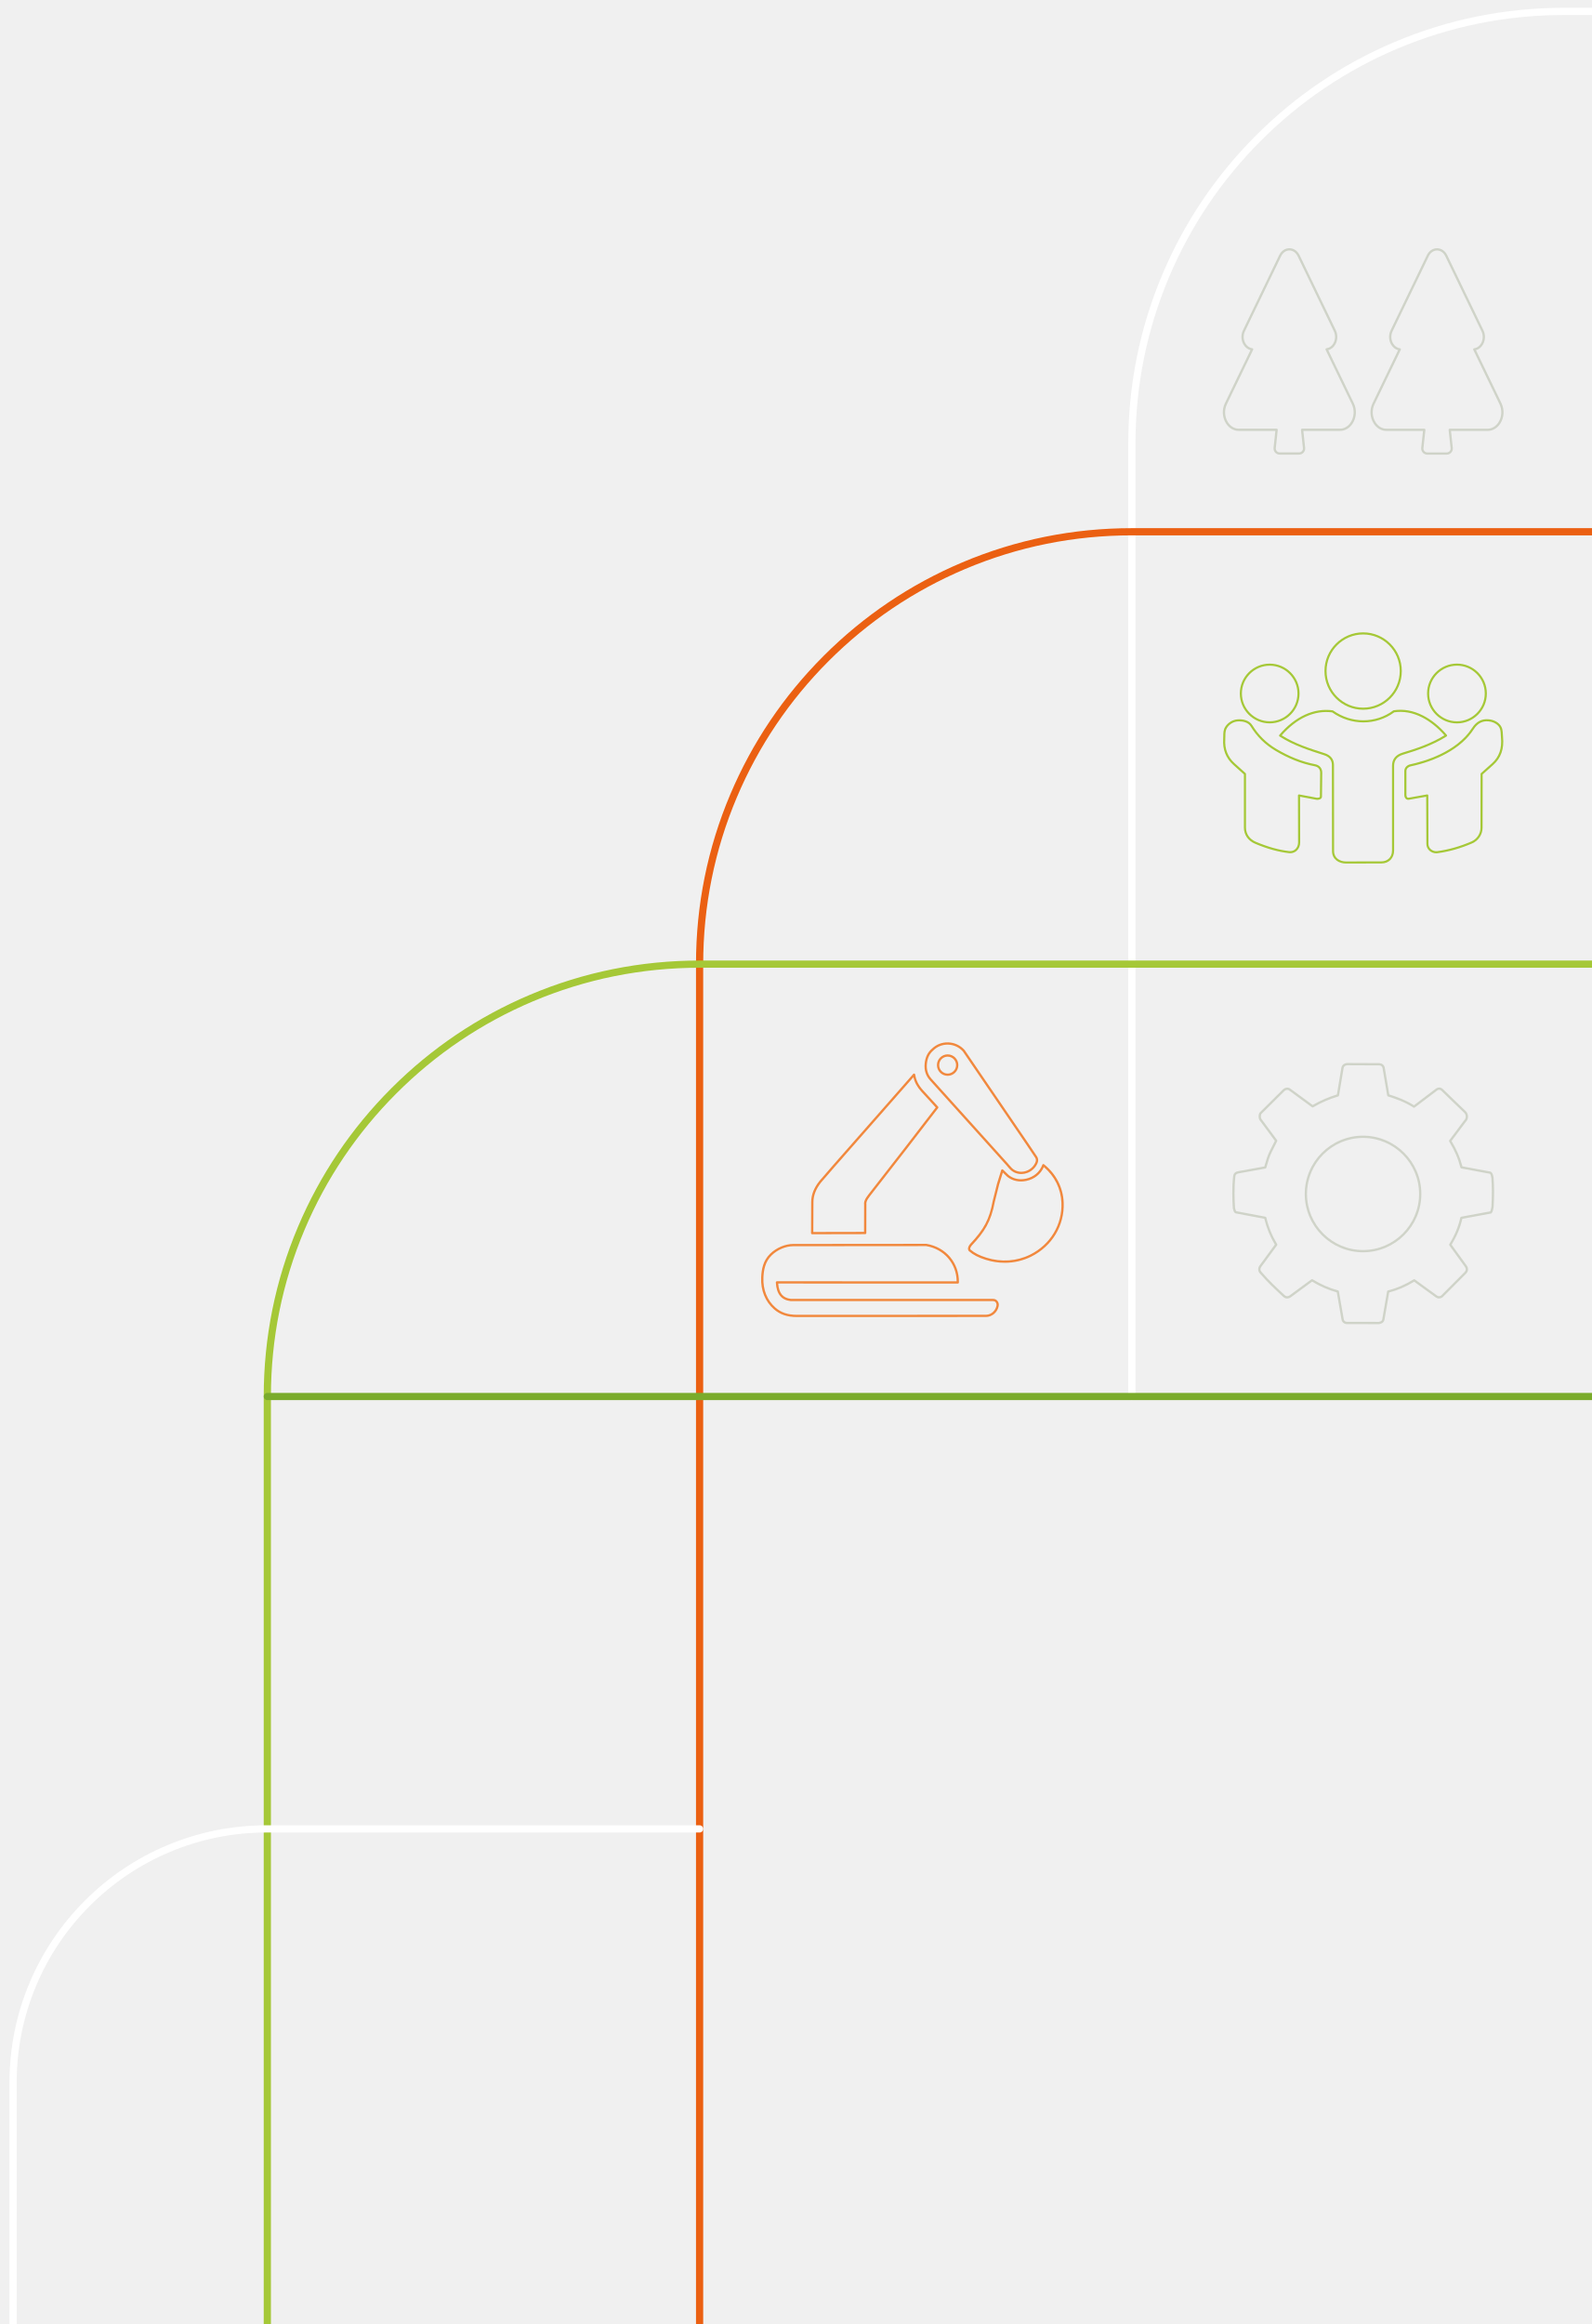
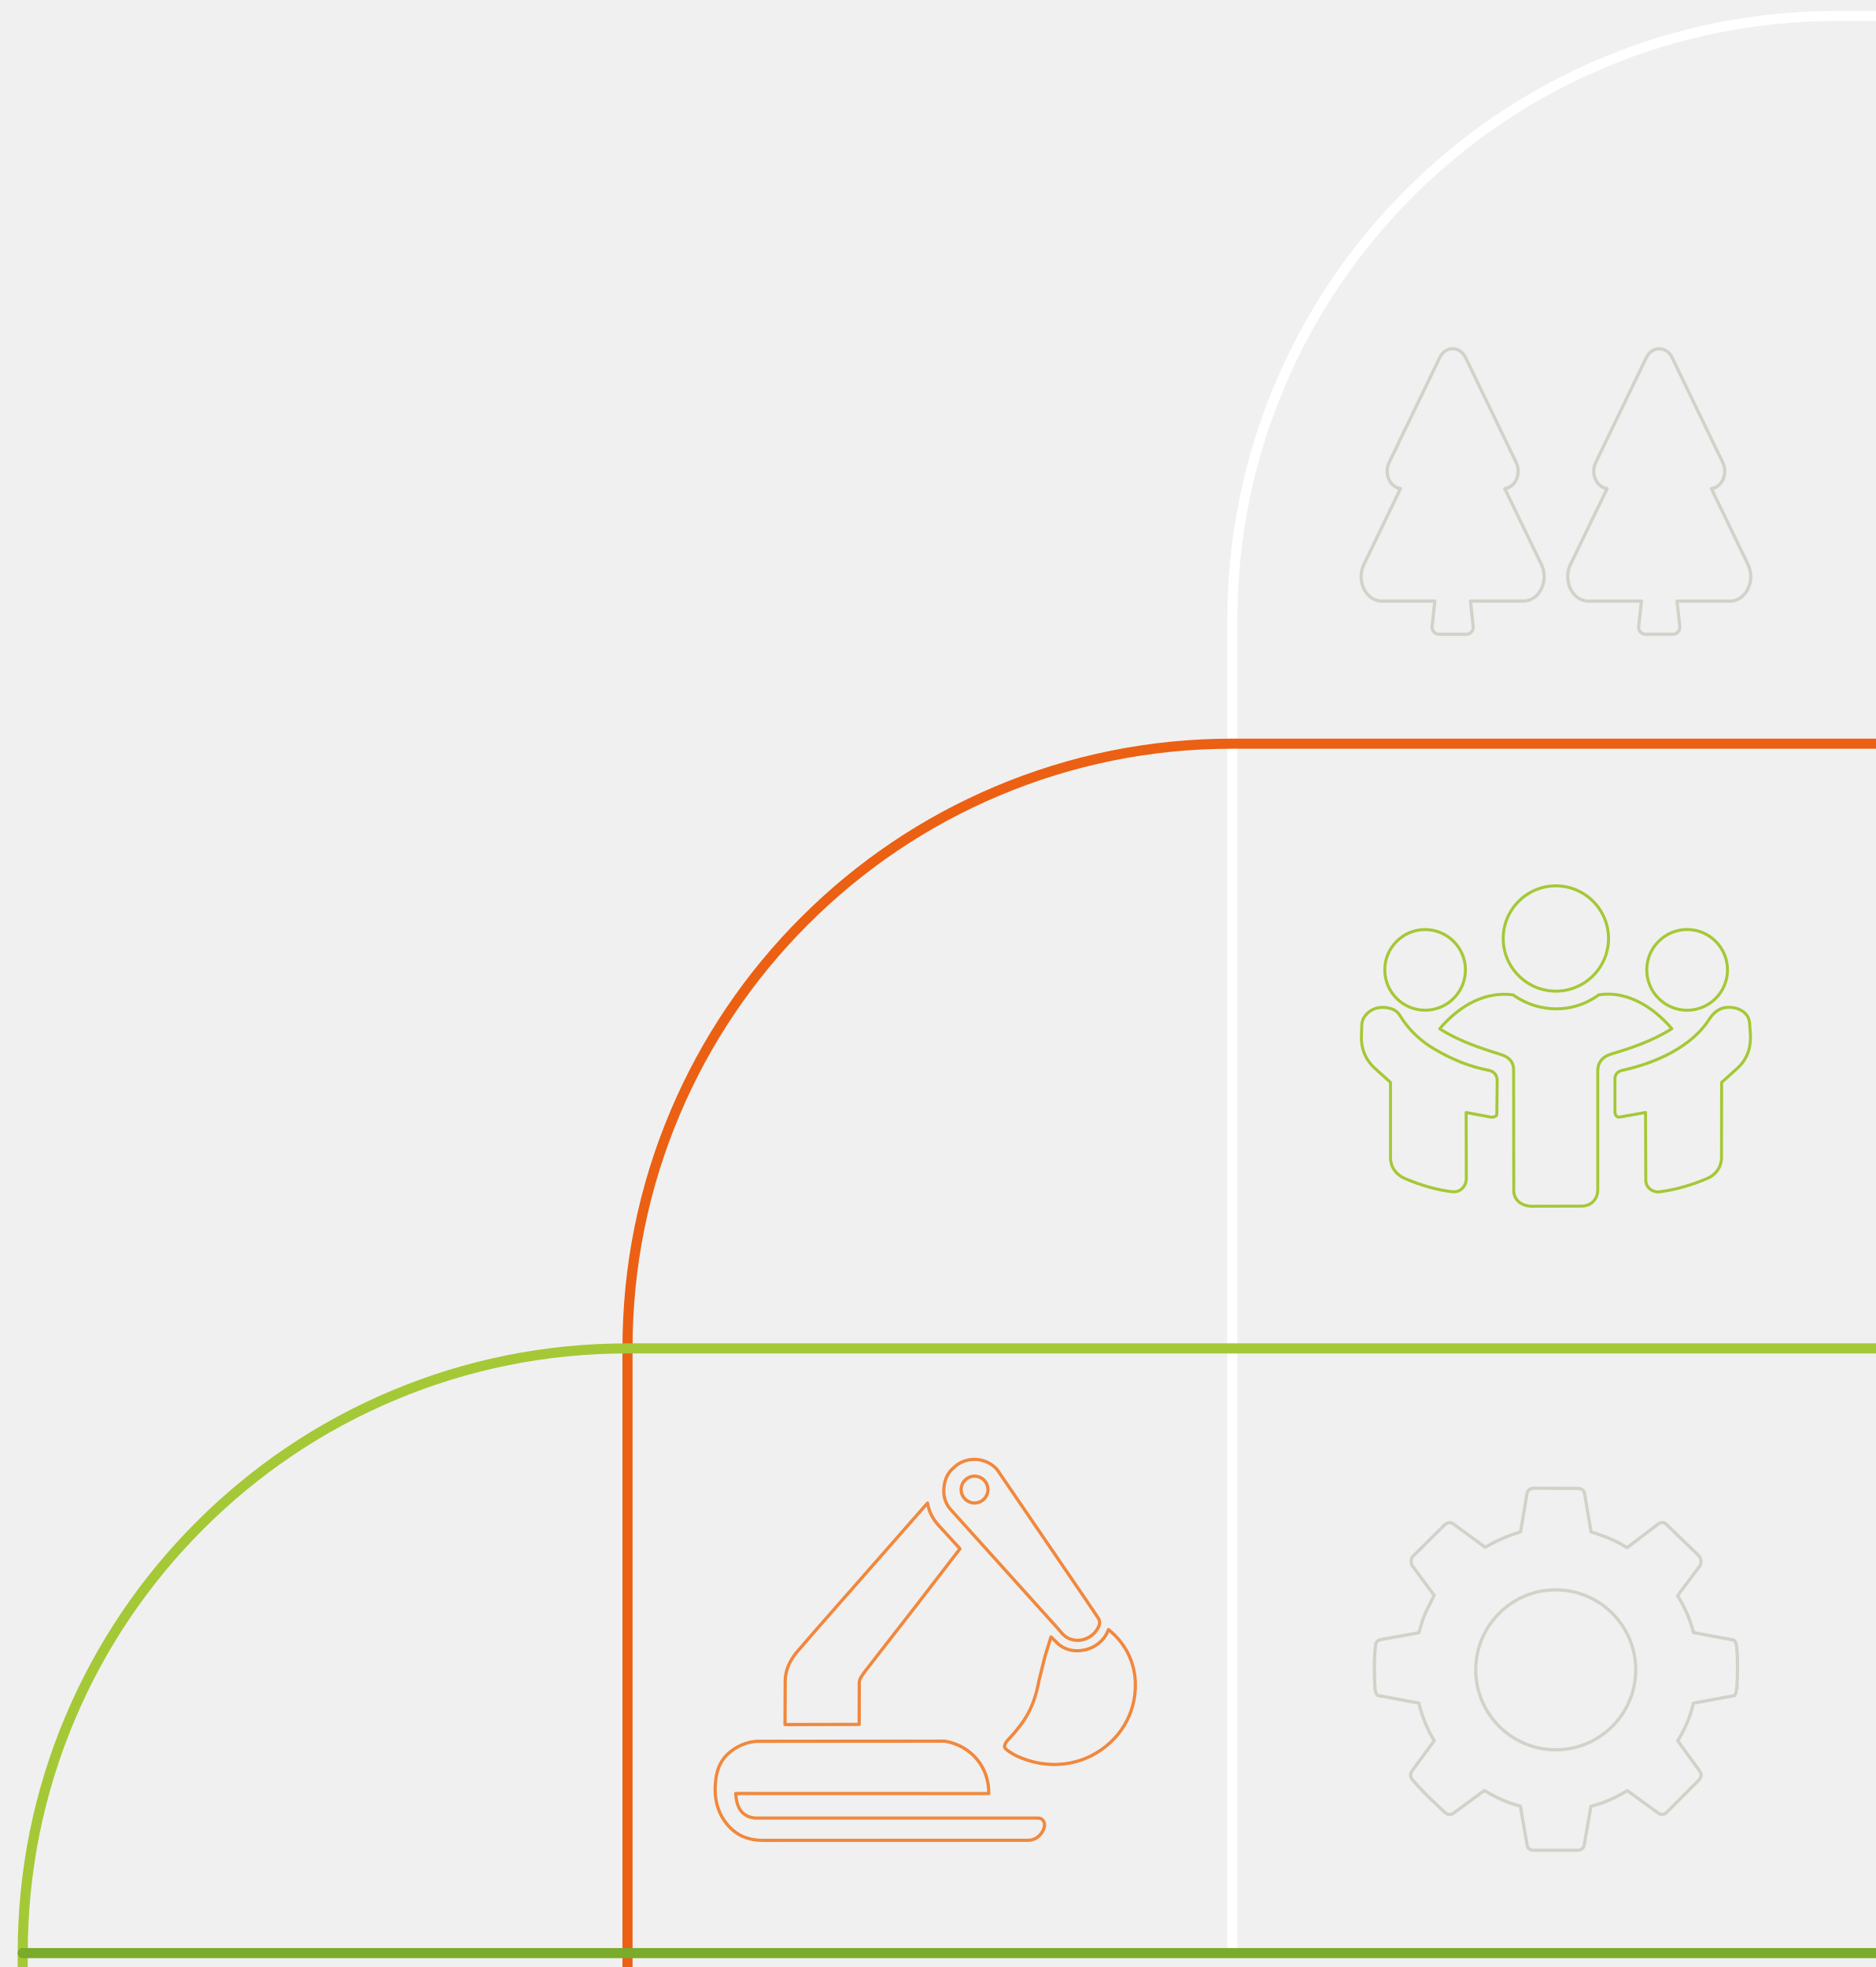
- <svg xmlns="http://www.w3.org/2000/svg" viewBox="3600 580 3486.6 5089.3">
+ <svg xmlns="http://www.w3.org/2000/svg" viewBox="4150 580 2936.6 3080">
  <path d="M6079.30 3646.11 C6074.94 3646.11 6071.41 3642.58 6071.41 3638.22 L6071.41 1551.83 C6071.41 1422.94 6096.65 1297.90 6146.44 1180.19 C6194.53 1066.50 6263.37 964.39 6351.05 876.71 C6438.73 789.03 6540.83 720.19 6654.52 672.10 C6772.24 622.32 6897.27 597.07 7026.16 597.07 L7105.07 597.07 C7109.42 597.07 7112.96 600.60 7112.96 604.96 C7112.96 609.32 7109.42 612.85 7105.07 612.85 L7026.16 612.85 C6899.40 612.85 6776.43 637.68 6660.67 686.64 C6548.86 733.93 6448.44 801.64 6362.21 887.87 C6275.97 974.11 6208.26 1074.53 6160.97 1186.34 C6112.01 1302.09 6087.19 1425.06 6087.19 1551.83 L6087.19 3638.22 C6087.19 3642.58 6083.65 3646.11 6079.30 3646.11" fill="#FFFFFF" />
  <path d="M5132.43 5699.10 C5128.08 5699.10 5124.54 5695.57 5124.54 5691.21 L5124.54 2691.36 C5124.54 2562.47 5149.79 2437.43 5199.58 2319.72 C5247.66 2206.03 5316.50 2103.92 5404.18 2016.24 C5491.86 1928.56 5593.97 1859.72 5707.66 1811.64 C5825.37 1761.85 5950.41 1736.60 6079.30 1736.60 L7105.07 1736.60 C7109.42 1736.60 7112.96 1740.14 7112.96 1744.49 C7112.96 1748.85 7109.42 1752.38 7105.07 1752.38 L6079.30 1752.38 C5952.53 1752.38 5829.56 1777.21 5713.81 1826.17 C5602.00 1873.46 5501.58 1941.17 5415.34 2027.40 C5329.11 2113.64 5261.40 2214.06 5214.11 2325.87 C5165.15 2441.62 5140.32 2564.59 5140.32 2691.36 L5140.32 5691.21 C5140.32 5695.57 5136.79 5699.10 5132.43 5699.10" fill="#EB6012" />
  <path d="M4185.57 5713.09 C4181.21 5713.09 4177.68 5709.56 4177.68 5705.20 L4177.68 3638.22 C4177.68 3509.33 4202.92 3384.30 4252.71 3266.58 C4300.80 3152.89 4369.64 3050.79 4457.32 2963.11 C4545.00 2875.43 4647.11 2806.59 4760.80 2758.50 C4878.51 2708.71 5003.55 2683.47 5132.43 2683.47 L7105.07 2683.47 C7109.42 2683.47 7112.96 2687.00 7112.96 2691.36 C7112.96 2695.71 7109.42 2699.25 7105.07 2699.25 L5132.43 2699.25 C5005.67 2699.25 4882.70 2724.07 4766.95 2773.03 C4655.13 2820.32 4554.72 2888.03 4468.48 2974.27 C4382.24 3060.50 4314.54 3160.92 4267.25 3272.73 C4218.29 3388.49 4193.46 3511.46 4193.46 3638.22 L4193.46 5705.20 C4193.46 5709.56 4189.93 5713.09 4185.57 5713.09" fill="#A5C837" />
  <path d="M7105.07 3646.11 L4185.57 3646.11 C4181.21 3646.11 4177.68 3642.58 4177.68 3638.22 C4177.68 3633.86 4181.21 3630.33 4185.57 3630.33 L7105.07 3630.33 C7109.42 3630.33 7112.96 3633.86 7112.96 3638.22 C7112.96 3642.58 7109.42 3646.11 7105.07 3646.11" fill="#7AAB2B" />
  <path d="M3628.67 5691.21 C3624.31 5691.21 3620.78 5687.68 3620.78 5683.32 L3620.78 5140.69 C3620.78 5064.62 3635.68 4990.82 3665.06 4921.35 C3693.45 4854.25 3734.07 4793.99 3785.82 4742.24 C3837.57 4690.49 3897.83 4649.86 3964.93 4621.48 C4034.41 4592.09 4108.21 4577.19 4184.28 4577.19 L5132.43 4577.19 C5136.79 4577.19 5140.32 4580.73 5140.32 4585.08 C5140.32 4589.44 5136.79 4592.97 5132.43 4592.97 L4184.28 4592.97 C4110.33 4592.97 4038.60 4607.45 3971.08 4636.01 C3905.86 4663.60 3847.29 4703.09 3796.98 4753.40 C3746.68 4803.70 3707.18 4862.28 3679.60 4927.50 C3651.04 4995.02 3636.56 5066.75 3636.56 5140.69 L3636.56 5683.32 C3636.56 5687.68 3633.03 5691.21 3628.67 5691.21" fill="#FFFFFF" />
  <path d="M6747.71 1128.62 C6747.70 1128.62 6747.69 1128.62 6747.69 1128.62 C6740.22 1128.63 6733.53 1133.28 6729.80 1141.06 L6650.52 1305.38 C6646.57 1313.56 6646.81 1323.55 6651.14 1331.45 C6654.62 1337.79 6660.19 1341.84 6666.43 1342.57 C6667.24 1342.66 6667.95 1343.14 6668.34 1343.86 C6668.74 1344.57 6668.76 1345.43 6668.40 1346.17 L6610.98 1465.11 C6604.91 1477.70 6605.70 1492.79 6613.04 1504.47 C6618.73 1513.53 6627.45 1518.73 6636.96 1518.73 L6719.83 1518.73 C6720.54 1518.73 6721.23 1519.03 6721.71 1519.56 C6722.18 1520.10 6722.41 1520.81 6722.34 1521.52 L6718.05 1561.31 C6717.80 1563.74 6718.56 1566.08 6720.19 1567.89 C6721.81 1569.69 6724.04 1570.68 6726.47 1570.68 L6768.93 1570.68 C6771.35 1570.68 6773.67 1569.65 6775.28 1567.84 C6776.89 1566.04 6777.63 1563.72 6777.35 1561.32 L6773.07 1521.52 C6772.99 1520.81 6773.22 1520.10 6773.70 1519.56 C6774.18 1519.03 6774.86 1518.73 6775.57 1518.73 L6858.45 1518.73 C6867.95 1518.73 6876.67 1513.53 6882.36 1504.47 C6889.70 1492.79 6890.49 1477.70 6884.42 1465.11 C6884.34 1464.95 6884.28 1464.78 6884.24 1464.61 L6827.06 1346.17 C6826.71 1345.43 6826.73 1344.57 6827.13 1343.85 C6827.52 1343.14 6828.24 1342.66 6829.05 1342.57 C6835.26 1341.86 6840.81 1337.84 6844.29 1331.53 C6848.66 1323.60 6848.91 1313.59 6844.94 1305.39 L6765.67 1141.07 C6761.90 1133.27 6755.19 1128.62 6747.71 1128.62 M6768.93 1575.73 L6726.47 1575.73 C6722.65 1575.73 6719.00 1574.10 6716.44 1571.26 C6713.88 1568.42 6712.64 1564.60 6713.04 1560.78 L6717.02 1523.77 L6636.96 1523.77 C6625.68 1523.77 6615.41 1517.71 6608.77 1507.15 C6600.52 1494.01 6599.62 1477.06 6606.44 1462.92 L6662.44 1346.91 C6655.98 1345.13 6650.37 1340.52 6646.72 1333.88 C6641.54 1324.43 6641.26 1312.95 6645.98 1303.19 L6725.26 1138.87 C6729.85 1129.31 6738.23 1123.59 6747.68 1123.57 L6747.71 1123.57 C6757.17 1123.57 6765.58 1129.29 6770.21 1138.87 L6849.48 1303.19 C6854.15 1312.84 6853.85 1324.63 6848.71 1333.97 C6845.06 1340.58 6839.47 1345.17 6833.03 1346.92 L6889.03 1462.92 C6889.11 1463.08 6889.17 1463.26 6889.21 1463.44 C6895.76 1477.48 6894.78 1494.18 6886.63 1507.15 C6880.00 1517.71 6869.72 1523.77 6858.45 1523.77 L6778.38 1523.77 L6782.36 1560.77 C6782.80 1564.54 6781.58 1568.35 6779.04 1571.20 C6776.47 1574.08 6772.79 1575.73 6768.93 1575.73" fill="#CFD3C8" />
  <path d="M6424.29 1128.55 C6424.28 1128.55 6424.27 1128.55 6424.26 1128.55 C6416.80 1128.57 6410.11 1133.22 6406.38 1141.00 L6327.10 1305.32 C6323.15 1313.50 6323.38 1323.49 6327.72 1331.39 C6331.20 1337.73 6336.77 1341.78 6343.00 1342.51 C6343.81 1342.60 6344.53 1343.08 6344.92 1343.80 C6345.31 1344.51 6345.34 1345.37 6344.98 1346.11 L6287.56 1465.05 C6281.49 1477.64 6282.28 1492.73 6289.62 1504.41 C6295.31 1513.47 6304.03 1518.66 6313.53 1518.66 L6396.41 1518.66 C6397.12 1518.66 6397.80 1518.97 6398.28 1519.50 C6398.76 1520.03 6398.99 1520.74 6398.91 1521.46 L6394.63 1561.25 C6394.38 1563.67 6395.13 1566.01 6396.77 1567.83 C6398.39 1569.63 6400.62 1570.62 6403.05 1570.62 L6445.51 1570.62 C6447.93 1570.62 6450.24 1569.59 6451.86 1567.78 C6453.47 1565.97 6454.20 1563.66 6453.93 1561.26 L6449.64 1521.46 C6449.57 1520.74 6449.80 1520.03 6450.28 1519.50 C6450.75 1518.97 6451.44 1518.66 6452.15 1518.66 L6535.02 1518.66 C6544.53 1518.66 6553.25 1513.47 6558.94 1504.41 C6566.28 1492.73 6567.07 1477.64 6561.00 1465.04 L6503.58 1346.11 C6503.20 1345.33 6503.25 1344.40 6503.71 1343.67 C6504.16 1342.96 6504.92 1342.52 6505.75 1342.49 C6511.91 1341.75 6517.41 1337.74 6520.87 1331.47 C6525.24 1323.54 6525.49 1313.52 6521.52 1305.32 L6442.24 1141.00 C6438.48 1133.21 6431.77 1128.55 6424.29 1128.55 M6445.51 1575.67 L6403.05 1575.67 C6399.23 1575.67 6395.58 1574.04 6393.02 1571.20 C6390.46 1568.35 6389.22 1564.53 6389.61 1560.71 L6393.60 1523.71 L6313.53 1523.71 C6302.26 1523.71 6291.98 1517.65 6285.35 1507.09 C6277.10 1493.95 6276.20 1477.00 6283.02 1462.86 L6339.02 1346.85 C6332.56 1345.07 6326.95 1340.46 6323.30 1333.82 C6318.11 1324.36 6317.84 1312.89 6322.56 1303.13 L6401.83 1138.81 C6406.42 1129.25 6414.81 1123.52 6424.26 1123.51 L6424.29 1123.51 C6433.75 1123.51 6442.16 1129.23 6446.79 1138.81 L6526.06 1303.13 C6530.73 1312.77 6530.43 1324.57 6525.29 1333.90 C6521.63 1340.54 6516.01 1345.13 6509.55 1346.88 L6565.54 1462.85 C6572.36 1477.00 6571.46 1493.95 6563.21 1507.09 C6556.57 1517.65 6546.30 1523.71 6535.02 1523.71 L6454.96 1523.71 L6458.94 1560.71 C6459.37 1564.48 6458.16 1568.29 6455.62 1571.14 C6453.05 1574.02 6449.37 1575.67 6445.51 1575.67" fill="#CFD3C8" />
  <path d="M5628.94 3308.87 L5337.49 3309.11 C5321.09 3309.11 5303.04 3316.78 5290.37 3329.13 C5275.75 3343.37 5273.03 3361.63 5272.29 3377.60 C5271.05 3404.11 5280.41 3427.51 5298.65 3443.49 C5310.91 3454.21 5325.62 3459.20 5344.95 3459.20 L5759.75 3459.07 C5772.18 3459.07 5780.83 3448.88 5782.66 3439.29 C5783.22 3436.36 5782.57 3433.81 5780.73 3431.69 C5779.05 3429.80 5777.52 3429.31 5773.27 3429.31 L5332.04 3429.31 C5331.95 3429.31 5331.86 3429.31 5331.76 3429.30 C5311.32 3427.02 5300.72 3413.66 5299.37 3388.45 C5299.33 3387.76 5299.58 3387.08 5300.05 3386.58 C5300.53 3386.08 5301.19 3385.79 5301.88 3385.79 L5301.89 3385.79 L5695.46 3385.91 C5695.06 3347.08 5668.04 3315.61 5628.94 3308.87 M5344.95 3464.24 C5324.61 3464.24 5308.38 3458.69 5295.33 3447.28 C5275.91 3430.27 5265.94 3405.44 5267.25 3377.37 C5268.03 3360.41 5270.98 3340.99 5286.85 3325.52 C5300.43 3312.29 5319.83 3304.07 5337.49 3304.07 L5629.15 3303.82 L5629.15 3303.82 C5629.29 3303.82 5629.43 3303.83 5629.57 3303.86 C5672.13 3311.09 5701.30 3345.89 5700.49 3388.48 C5700.46 3389.86 5699.34 3390.96 5697.97 3390.96 L5697.97 3390.96 L5304.58 3390.84 C5306.32 3411.95 5314.91 3422.30 5332.18 3424.27 L5773.27 3424.27 C5778.21 3424.27 5781.47 3424.92 5784.51 3428.36 C5787.41 3431.68 5788.47 3435.78 5787.61 3440.24 C5785.02 3453.85 5773.04 3464.12 5759.75 3464.12 Z" fill="#F1883D" />
  <path d="M5398.40 3169.76 C5387.32 3183.87 5381.90 3197.89 5381.85 3212.64 L5381.55 3277.86 L5492.61 3277.63 L5492.78 3217.05 C5492.66 3216.76 5492.60 3216.43 5492.60 3216.10 C5492.66 3208.78 5496.44 3203.59 5500.09 3198.57 C5500.75 3197.66 5501.41 3196.76 5502.04 3195.84 C5502.07 3195.80 5502.10 3195.76 5502.13 3195.73 L5583.05 3091.74 L5649.68 3005.22 L5618.14 2970.75 C5608.94 2960.64 5603.31 2950.44 5600.68 2939.00 L5536.05 3012.61 L5428.51 3134.96 Z M5379.02 3282.91 C5378.35 3282.91 5377.71 3282.65 5377.24 3282.17 C5376.76 3281.70 5376.50 3281.05 5376.50 3280.38 L5376.80 3212.62 C5376.86 3196.69 5382.64 3181.64 5394.47 3166.60 C5394.50 3166.57 5394.52 3166.54 5394.55 3166.51 L5424.70 3131.64 L5532.26 3009.29 L5600.31 2931.78 C5600.96 2931.05 5601.97 2930.75 5602.91 2931.03 C5603.86 2931.31 5604.55 2932.11 5604.70 2933.08 C5606.55 2945.63 5612.01 2956.52 5621.87 2967.35 L5654.83 3003.38 C5655.66 3004.28 5655.72 3005.65 5654.97 3006.62 L5587.04 3094.82 L5506.15 3198.77 C5505.51 3199.70 5504.84 3200.62 5504.17 3201.54 C5501.00 3205.89 5498.00 3210.01 5497.67 3215.31 C5497.78 3215.58 5497.83 3215.88 5497.83 3216.19 L5497.65 3280.15 C5497.64 3281.54 5496.52 3282.66 5495.13 3282.67 L5379.03 3282.91 Z" fill="#F1883D" />
  <path d="M5729.00 3307.22 C5728.90 3307.42 5728.76 3307.61 5728.60 3307.78 C5726.91 3309.55 5725.21 3312.66 5725.32 3314.80 C5725.35 3315.52 5725.57 3316.02 5726.04 3316.43 C5734.56 3323.82 5745.15 3329.25 5760.38 3334.03 C5793.13 3344.36 5827.33 3341.98 5856.68 3327.33 C5900.75 3305.27 5926.92 3261.75 5924.96 3213.77 C5923.76 3183.39 5910.13 3155.82 5886.50 3135.77 C5879.61 3151.36 5865.89 3162.31 5848.36 3166.04 C5832.84 3169.39 5817.93 3166.26 5806.40 3157.24 C5806.33 3157.18 5806.26 3157.12 5806.19 3157.06 L5796.67 3147.82 L5788.67 3173.73 L5779.28 3211.21 C5770.96 3255.94 5756.41 3277.92 5729.00 3307.22 M5800.88 3345.40 C5786.92 3345.40 5772.77 3343.23 5758.87 3338.85 C5742.95 3333.84 5731.81 3328.10 5722.74 3320.24 C5721.23 3318.93 5720.38 3317.13 5720.28 3315.04 C5720.09 3310.99 5722.65 3306.93 5724.49 3304.81 C5724.59 3304.61 5724.72 3304.42 5724.88 3304.25 C5755.82 3271.25 5766.91 3250.15 5774.34 3210.21 C5774.35 3210.16 5774.36 3210.11 5774.37 3210.06 L5783.79 3172.44 C5783.80 3172.40 5783.81 3172.35 5783.83 3172.31 L5793.06 3142.40 C5793.32 3141.56 5794.00 3140.91 5794.85 3140.70 C5795.70 3140.48 5796.60 3140.72 5797.23 3141.33 L5809.61 3153.35 C5820.08 3161.48 5833.11 3164.17 5847.30 3161.11 C5864.31 3157.49 5877.35 3146.43 5883.09 3130.77 C5883.37 3130.01 5883.99 3129.43 5884.78 3129.21 C5885.56 3128.99 5886.40 3129.16 5887.03 3129.67 C5913.44 3150.80 5928.70 3180.59 5930.00 3213.57 C5932.04 3263.55 5904.81 3308.88 5858.93 3331.84 C5840.88 3340.85 5821.08 3345.40 5800.88 3345.40" fill="#F1883D" />
  <path d="M5675.76 2893.95 C5665.58 2893.95 5657.30 2902.25 5657.30 2912.47 C5657.30 2922.64 5665.58 2930.93 5675.76 2930.93 C5685.94 2930.93 5694.22 2922.64 5694.22 2912.47 C5694.22 2902.25 5685.94 2893.95 5675.76 2893.95 M5675.76 2935.97 C5662.80 2935.97 5652.26 2925.43 5652.26 2912.47 C5652.26 2899.47 5662.80 2888.90 5675.76 2888.90 C5688.72 2888.90 5699.26 2899.47 5699.26 2912.47 C5699.26 2925.43 5688.72 2935.97 5675.76 2935.97 M5675.50 2867.66 C5663.65 2867.66 5652.65 2872.16 5644.39 2880.42 C5644.34 2880.47 5644.30 2880.51 5644.25 2880.55 C5636.12 2887.51 5631.58 2896.97 5630.37 2909.47 C5629.10 2922.52 5632.43 2933.27 5640.57 2942.35 L5807.38 3127.44 C5808.61 3128.81 5809.79 3130.22 5810.93 3131.59 C5814.55 3135.93 5817.98 3140.03 5823.04 3142.61 C5830.97 3146.63 5840.03 3147.09 5848.57 3143.88 C5857.56 3140.50 5864.73 3133.53 5868.25 3124.77 C5869.58 3121.51 5869.31 3118.24 5867.49 3115.27 C5867.41 3115.19 5867.34 3115.10 5867.27 3115.00 L5847.82 3086.07 L5709.00 2882.52 C5700.90 2873.45 5689.21 2868.05 5676.90 2867.68 C5676.43 2867.67 5675.97 2867.66 5675.50 2867.66 M5837.12 3151.04 C5831.48 3151.04 5825.91 3149.72 5820.76 3147.10 C5814.77 3144.06 5810.85 3139.36 5807.06 3134.82 C5805.95 3133.49 5804.80 3132.12 5803.63 3130.82 L5636.82 2945.72 C5627.68 2935.53 5623.93 2923.51 5625.35 2908.98 C5626.69 2895.16 5631.77 2884.63 5640.89 2876.79 C5650.46 2867.25 5663.32 2862.23 5677.05 2862.64 C5690.79 2863.05 5703.85 2869.12 5712.88 2879.29 C5712.95 2879.37 5713.02 2879.45 5713.08 2879.54 L5852.00 3083.24 L5871.20 3111.80 C5871.30 3111.91 5871.39 3112.02 5871.47 3112.14 C5874.41 3116.60 5874.93 3121.75 5872.92 3126.66 C5868.89 3136.72 5860.65 3144.72 5850.34 3148.60 C5846.00 3150.23 5841.54 3151.04 5837.12 3151.04" fill="#F1883D" />
  <path d="M6407.52 2190.34 C6436.80 2208.73 6468.08 2218.70 6501.15 2229.24 L6501.44 2229.33 C6514.93 2233.58 6522.06 2242.51 6522.06 2255.17 L6522.31 2443.84 C6522.31 2459.44 6535.35 2466.42 6548.28 2466.42 L6626.08 2466.24 C6637.54 2466.24 6649.10 2458.91 6649.10 2442.55 L6649.10 2442.51 L6649.10 2442.45 L6649.10 2257.14 C6649.04 2242.79 6656.94 2232.78 6671.96 2228.21 C6700.72 2219.55 6733.78 2208.79 6763.92 2190.26 C6748.90 2173.14 6731.87 2159.52 6714.53 2150.80 C6694.36 2140.64 6674.00 2136.99 6654.02 2139.93 C6634.02 2154.65 6610.36 2162.01 6586.51 2162.01 C6562.72 2162.01 6538.75 2154.70 6517.98 2140.07 C6479.41 2134.99 6440.29 2152.81 6407.52 2190.34 M6548.28 2471.09 C6533.52 2471.09 6517.64 2462.56 6517.64 2443.85 L6517.39 2255.17 C6517.39 2244.60 6511.55 2237.41 6500.03 2233.78 L6499.74 2233.68 C6467.01 2223.26 6433.18 2212.47 6402.73 2192.82 C6402.16 2192.45 6401.78 2191.86 6401.68 2191.20 C6401.59 2190.53 6401.78 2189.86 6402.21 2189.34 C6436.56 2148.99 6478.10 2129.87 6519.18 2135.52 C6519.55 2135.57 6519.91 2135.71 6520.22 2135.93 C6560.37 2164.52 6613.22 2164.48 6651.70 2135.83 C6652.01 2135.61 6652.37 2135.46 6652.74 2135.40 C6673.89 2132.15 6695.38 2135.93 6716.63 2146.63 C6735.20 2155.98 6753.40 2170.73 6769.25 2189.28 C6769.69 2189.79 6769.88 2190.47 6769.78 2191.14 C6769.68 2191.81 6769.29 2192.41 6768.72 2192.77 C6737.47 2212.49 6703.09 2223.71 6673.32 2232.68 C6660.29 2236.64 6653.71 2244.87 6653.77 2257.13 L6653.76 2442.55 C6653.76 2459.24 6642.38 2470.90 6626.09 2470.90 Z" fill="#A5C837" />
  <path d="M6728.99 2428.11 C6729.01 2432.60 6730.92 2436.71 6734.35 2439.70 C6738.12 2442.97 6743.28 2444.54 6748.17 2443.88 C6773.20 2440.53 6797.64 2433.61 6822.91 2422.71 C6835.05 2417.43 6842.89 2405.62 6842.89 2392.61 L6843.08 2274.83 C6843.08 2274.17 6843.36 2273.54 6843.86 2273.10 L6867.84 2251.64 C6883.66 2237.44 6890.17 2218.78 6887.73 2194.60 C6887.53 2192.51 6887.43 2190.46 6887.33 2188.47 C6886.99 2181.34 6886.70 2175.19 6881.96 2169.84 C6876.95 2164.13 6869.32 2160.56 6860.49 2159.76 C6847.00 2158.49 6836.44 2164.11 6828.20 2176.95 C6814.86 2197.78 6794.48 2215.77 6767.63 2230.39 C6745.14 2242.64 6718.31 2252.29 6690.02 2258.31 C6685.53 2259.25 6680.71 2262.83 6680.71 2268.49 L6680.71 2320.83 C6680.71 2323.16 6681.43 2325.21 6682.59 2326.18 C6683.38 2326.84 6684.41 2327.04 6685.73 2326.80 L6725.88 2319.65 C6726.55 2319.53 6727.25 2319.71 6727.78 2320.15 C6728.31 2320.59 6728.62 2321.25 6728.62 2321.94 Z M6745.96 2448.69 C6740.66 2448.69 6735.33 2446.74 6731.29 2443.22 C6726.83 2439.34 6724.35 2433.98 6724.32 2428.13 L6724.32 2428.13 L6723.96 2324.73 L6686.55 2331.39 C6683.16 2332.01 6680.90 2330.85 6679.60 2329.76 C6677.34 2327.88 6676.04 2324.62 6676.04 2320.83 L6676.04 2268.49 C6676.04 2261.40 6681.40 2255.34 6689.06 2253.75 C6718.44 2247.49 6790.46 2227.25 6824.27 2174.43 C6833.54 2159.98 6845.53 2153.66 6860.92 2155.11 C6870.94 2156.02 6879.66 2160.15 6885.46 2166.75 C6891.28 2173.32 6891.64 2180.91 6892.00 2188.25 C6892.09 2190.18 6892.18 2192.17 6892.38 2194.14 C6894.97 2219.90 6887.97 2239.85 6870.96 2255.12 L6847.74 2275.88 L6847.56 2392.61 C6847.56 2407.47 6838.61 2420.97 6824.76 2426.99 C6799.09 2438.07 6774.25 2445.10 6748.79 2448.50 C6747.85 2448.63 6746.91 2448.69 6745.96 2448.69" fill="#A5C837" />
  <path d="M6314.62 2159.75 C6313.44 2159.75 6312.29 2159.80 6311.20 2159.89 C6301.62 2160.62 6292.82 2165.96 6287.64 2174.16 C6284.24 2179.53 6284.18 2185.69 6284.12 2192.20 C6284.10 2194.41 6284.08 2196.70 6283.93 2198.97 C6282.52 2220.21 6289.42 2237.86 6304.43 2251.40 L6328.54 2273.10 C6329.03 2273.54 6329.31 2274.18 6329.31 2274.84 L6329.31 2392.48 C6329.31 2406.20 6337.40 2417.77 6350.94 2423.44 C6377.28 2434.53 6401.16 2441.17 6423.92 2443.75 C6428.97 2444.32 6433.53 2442.94 6437.11 2439.75 C6441.07 2436.22 6443.34 2430.84 6443.34 2424.98 L6443.09 2322.01 C6443.09 2321.32 6443.40 2320.66 6443.93 2320.21 C6444.47 2319.77 6445.17 2319.58 6445.85 2319.71 L6484.52 2326.93 C6486.16 2327.24 6489.24 2326.69 6490.61 2325.55 C6491.13 2325.12 6491.13 2324.83 6491.13 2324.72 L6491.68 2272.22 C6491.79 2264.82 6487.42 2259.55 6480.01 2258.14 C6450.91 2252.57 6422.51 2241.37 6393.18 2223.88 C6370.65 2210.43 6352.98 2192.97 6339.17 2170.50 C6334.29 2162.49 6323.57 2159.75 6314.62 2159.75 M6426.08 2448.54 C6425.20 2448.54 6424.30 2448.49 6423.40 2448.38 C6400.18 2445.75 6375.89 2439.00 6349.13 2427.74 C6333.80 2421.32 6324.65 2408.14 6324.65 2392.48 L6324.65 2275.88 L6301.31 2254.87 C6285.18 2240.31 6277.77 2221.40 6279.27 2198.66 C6279.42 2196.52 6279.44 2194.30 6279.46 2192.16 C6279.52 2185.28 6279.59 2178.16 6283.70 2171.67 C6289.66 2162.23 6299.80 2156.08 6310.83 2155.23 C6322.10 2154.32 6336.53 2157.21 6343.15 2168.06 C6356.56 2189.87 6373.70 2206.82 6395.57 2219.87 C6424.42 2237.07 6452.33 2248.09 6480.89 2253.55 C6490.56 2255.40 6496.48 2262.58 6496.35 2272.28 L6495.79 2324.74 C6495.79 2326.41 6495.03 2327.94 6493.59 2329.14 C6491.02 2331.27 6486.43 2332.03 6483.66 2331.51 L6447.77 2324.82 L6448.01 2424.97 C6448.01 2432.16 6445.17 2438.82 6440.22 2443.24 C6436.33 2446.70 6431.39 2448.54 6426.08 2448.54" fill="#A5C837" />
  <path d="M6585.89 1969.43 C6541.72 1969.43 6505.78 2005.36 6505.78 2049.53 C6505.78 2093.70 6541.72 2129.64 6585.89 2129.64 C6630.06 2129.64 6665.99 2093.70 6665.99 2049.53 C6665.99 2005.36 6630.06 1969.43 6585.89 1969.43 M6585.89 2134.30 C6539.14 2134.30 6501.12 2096.28 6501.12 2049.53 C6501.12 2002.79 6539.14 1964.76 6585.89 1964.76 C6632.63 1964.76 6670.66 2002.79 6670.66 2049.53 C6670.66 2096.28 6632.63 2134.30 6585.89 2134.30" fill="#A5C837" />
  <path d="M6791.40 2037.81 C6757.84 2037.81 6730.53 2065.11 6730.53 2098.68 C6730.53 2132.24 6757.84 2159.54 6791.40 2159.54 C6824.96 2159.54 6852.27 2132.24 6852.27 2098.68 C6852.27 2065.11 6824.96 2037.81 6791.40 2037.81 M6791.40 2164.21 C6755.26 2164.21 6725.86 2134.81 6725.86 2098.68 C6725.86 2062.54 6755.26 2033.14 6791.40 2033.14 C6827.53 2033.14 6856.93 2062.54 6856.93 2098.68 C6856.93 2134.81 6827.53 2164.21 6791.40 2164.21" fill="#A5C837" />
  <path d="M6381.18 2037.87 C6347.65 2037.87 6320.37 2065.15 6320.37 2098.68 C6320.37 2132.20 6347.65 2159.48 6381.18 2159.48 C6414.71 2159.48 6441.98 2132.20 6441.98 2098.68 C6441.98 2065.15 6414.71 2037.87 6381.18 2037.87 M6381.18 2164.15 C6345.08 2164.15 6315.70 2134.78 6315.70 2098.68 C6315.70 2062.57 6345.08 2033.20 6381.18 2033.20 C6417.28 2033.20 6446.65 2062.57 6446.65 2098.68 C6446.65 2134.78 6417.28 2164.15 6381.18 2164.15" fill="#A5C837" />
  <path d="M6585.68 3071.95 C6518.01 3071.95 6462.96 3127.00 6462.96 3194.67 C6462.96 3262.34 6518.01 3317.39 6585.68 3317.39 C6653.34 3317.39 6708.40 3262.34 6708.40 3194.67 C6708.40 3127.00 6653.34 3071.95 6585.68 3071.95 M6585.68 3322.43 C6515.23 3322.43 6457.92 3265.12 6457.92 3194.67 C6457.92 3124.22 6515.23 3066.91 6585.68 3066.91 C6656.13 3066.91 6713.44 3124.22 6713.44 3194.67 C6713.44 3265.12 6656.13 3322.43 6585.68 3322.43 M6549.58 3474.62 L6619.98 3474.74 C6625.98 3473.81 6627.24 3471.41 6627.67 3469.19 L6638.30 3407.86 C6638.47 3406.87 6639.21 3406.08 6640.18 3405.84 C6659.21 3401.15 6677.60 3393.24 6696.39 3381.63 C6697.26 3381.09 6698.37 3381.13 6699.20 3381.74 L6747.80 3417.08 C6750.68 3419.05 6753.62 3419.03 6756.75 3416.98 L6808.28 3365.21 C6811.31 3361.95 6811.46 3358.01 6808.64 3354.19 L6774.69 3307.28 C6774.09 3306.45 6774.05 3305.35 6774.58 3304.48 C6786.65 3284.71 6794.53 3265.71 6798.66 3246.39 C6798.87 3245.39 6799.66 3244.62 6800.67 3244.44 L6864.03 3232.76 C6865.24 3230.89 6865.64 3228.67 6866.10 3226.14 C6866.30 3225.03 6866.51 3223.88 6866.80 3222.70 C6868.14 3197.49 6868.08 3177.93 6866.62 3159.47 C6866.55 3159.28 6866.49 3159.09 6866.45 3158.89 L6866.34 3158.21 C6865.74 3154.47 6865.28 3152.17 6863.34 3150.44 L6800.84 3138.82 C6799.87 3138.64 6799.09 3137.90 6798.86 3136.94 C6794.14 3117.81 6786.35 3099.65 6774.33 3079.80 C6773.80 3078.92 6773.85 3077.81 6774.47 3076.98 L6806.89 3033.67 C6806.96 3033.58 6807.04 3033.49 6807.12 3033.40 C6809.48 3031.04 6810.73 3027.99 6810.62 3024.80 C6810.51 3021.52 6809.01 3018.45 6806.39 3016.16 C6806.37 3016.13 6806.34 3016.11 6806.31 3016.08 L6780.34 2991.14 L6757.15 2968.63 C6754.49 2966.10 6751.41 2965.86 6748.27 2967.96 L6698.82 3005.44 C6697.97 3006.09 6696.80 3006.13 6695.91 3005.54 C6677.79 2993.65 6657.59 2986.51 6640.22 2981.08 C6639.31 2980.80 6638.64 2980.03 6638.48 2979.10 L6628.28 2918.71 C6627.53 2915.49 6625.22 2913.62 6621.41 2913.14 L6550.52 2912.83 C6545.95 2913.53 6543.49 2915.86 6542.99 2919.92 C6542.98 2919.96 6542.98 2919.99 6542.97 2920.03 L6533.12 2979.09 C6532.96 2980.04 6532.27 2980.82 6531.35 2981.09 C6512.34 2986.76 6493.88 2994.79 6476.49 3004.94 C6475.62 3005.45 6474.54 3005.39 6473.73 3004.80 L6424.70 2968.85 C6424.65 2968.81 6424.60 2968.77 6424.55 2968.73 C6421.37 2965.99 6417.78 2966.11 6413.87 2969.09 L6363.43 3019.15 C6361.37 3021.22 6361.46 3027.98 6363.13 3030.20 L6397.44 3076.57 C6398.01 3077.33 6398.10 3078.35 6397.67 3079.20 L6385.81 3102.80 C6380.75 3112.86 6377.80 3123.33 6374.68 3134.41 L6373.88 3137.27 C6373.61 3138.20 6372.85 3138.89 6371.90 3139.06 L6314.05 3149.46 C6308.43 3150.48 6306.57 3152.09 6306.07 3156.39 C6303.28 3181.20 6304.20 3206.20 6305.33 3225.30 C6305.68 3226.19 6305.94 3227.18 6306.18 3228.14 C6306.65 3229.95 6307.24 3232.21 6308.23 3232.40 L6371.92 3244.38 C6372.90 3244.56 6373.68 3245.31 6373.91 3246.28 C6378.82 3267.08 6386.56 3286.08 6397.58 3304.38 C6398.10 3305.25 6398.05 3306.35 6397.45 3307.17 L6363.14 3353.94 C6360.02 3358.06 6360.32 3362.41 6363.95 3365.90 C6364.01 3365.96 6364.07 3366.02 6364.13 3366.08 C6379.75 3384.44 6397.74 3401.10 6413.61 3415.81 C6413.65 3415.84 6413.68 3415.87 6413.71 3415.90 C6416.87 3419.15 6421.02 3419.44 6424.83 3416.65 L6472.45 3381.62 C6473.27 3381.02 6474.38 3380.97 6475.26 3381.50 C6493.69 3392.75 6511.91 3400.67 6530.97 3405.73 C6531.93 3405.98 6532.64 3406.77 6532.81 3407.73 L6543.33 3468.26 C6543.34 3468.32 6543.35 3468.37 6543.36 3468.43 C6543.71 3471.86 6545.80 3473.94 6549.58 3474.62 M6620.17 3479.79 L6620.16 3479.79 L6549.36 3479.66 C6549.23 3479.66 6549.09 3479.65 6548.96 3479.63 C6542.83 3478.62 6538.97 3474.76 6538.35 3469.04 L6528.12 3410.18 C6509.65 3405.12 6491.94 3397.42 6474.08 3386.68 L6427.81 3420.72 C6421.98 3424.98 6415.06 3424.48 6410.14 3419.46 C6394.20 3404.70 6376.15 3387.98 6360.36 3369.45 C6355.01 3364.23 6354.51 3356.97 6359.10 3350.93 L6392.39 3305.53 C6381.84 3287.70 6374.30 3269.18 6369.38 3249.03 L6307.30 3237.35 C6303.16 3236.58 6302.09 3232.43 6301.30 3229.40 C6301.05 3228.44 6300.81 3227.52 6300.54 3226.90 C6300.41 3226.62 6300.34 3226.33 6300.32 3226.02 C6299.16 3206.67 6298.20 3181.20 6301.06 3155.82 C6302.00 3147.59 6307.71 3145.48 6313.16 3144.50 L6369.45 3134.38 L6369.83 3133.05 C6373.02 3121.72 6376.03 3111.03 6381.30 3100.53 L6392.47 3078.32 L6359.08 3033.22 C6356.07 3029.20 6355.90 3019.56 6359.87 3015.58 L6410.43 2965.39 C6410.50 2965.32 6410.58 2965.25 6410.66 2965.19 C6416.49 2960.68 6422.72 2960.55 6427.76 2964.84 L6475.38 2999.76 C6492.24 2990.06 6510.06 2982.31 6528.40 2976.72 L6537.99 2919.25 C6538.79 2912.87 6543.05 2908.80 6549.98 2907.81 C6550.10 2907.80 6550.24 2907.79 6550.35 2907.79 L6621.58 2908.09 C6621.67 2908.09 6621.76 2908.10 6621.86 2908.11 C6627.96 2908.82 6631.99 2912.22 6633.21 2917.67 C6633.22 2917.71 6633.23 2917.75 6633.24 2917.80 L6643.20 2976.73 C6660.09 2982.05 6679.45 2989.04 6697.18 3000.36 L6745.28 2963.90 C6745.32 2963.87 6745.35 2963.84 6745.39 2963.82 C6750.52 2960.35 6756.22 2960.79 6760.65 2964.99 L6783.84 2987.51 L6809.76 3012.40 C6813.41 3015.62 6815.51 3019.96 6815.66 3024.64 C6815.81 3029.17 6814.09 3033.50 6810.82 3036.84 L6779.52 3078.65 C6790.99 3097.84 6798.60 3115.56 6803.36 3134.15 L6864.90 3145.60 C6865.29 3145.67 6865.66 3145.83 6865.98 3146.08 C6869.91 3149.10 6870.64 3153.18 6871.28 3157.16 C6871.45 3157.46 6871.55 3157.80 6871.58 3158.15 C6873.13 3177.17 6873.21 3197.24 6871.83 3223.21 C6871.82 3223.37 6871.79 3223.54 6871.75 3223.69 C6871.47 3224.80 6871.27 3225.94 6871.07 3227.04 C6870.48 3230.28 6869.87 3233.63 6867.44 3236.64 C6867.06 3237.11 6866.53 3237.43 6865.93 3237.54 L6803.23 3249.10 C6798.99 3267.94 6791.30 3286.48 6779.75 3305.67 L6812.72 3351.22 C6816.92 3356.93 6816.62 3363.64 6811.91 3368.71 L6760.15 3420.71 C6760.04 3420.83 6759.91 3420.93 6759.78 3421.02 C6754.88 3424.36 6749.59 3424.42 6744.89 3421.19 L6697.60 3386.81 C6679.38 3397.89 6661.48 3405.60 6642.99 3410.34 L6632.63 3470.09 C6631.07 3478.20 6623.14 3479.37 6620.53 3479.76 C6620.41 3479.78 6620.29 3479.79 6620.17 3479.79" fill="#CFD3C8" />
</svg>
